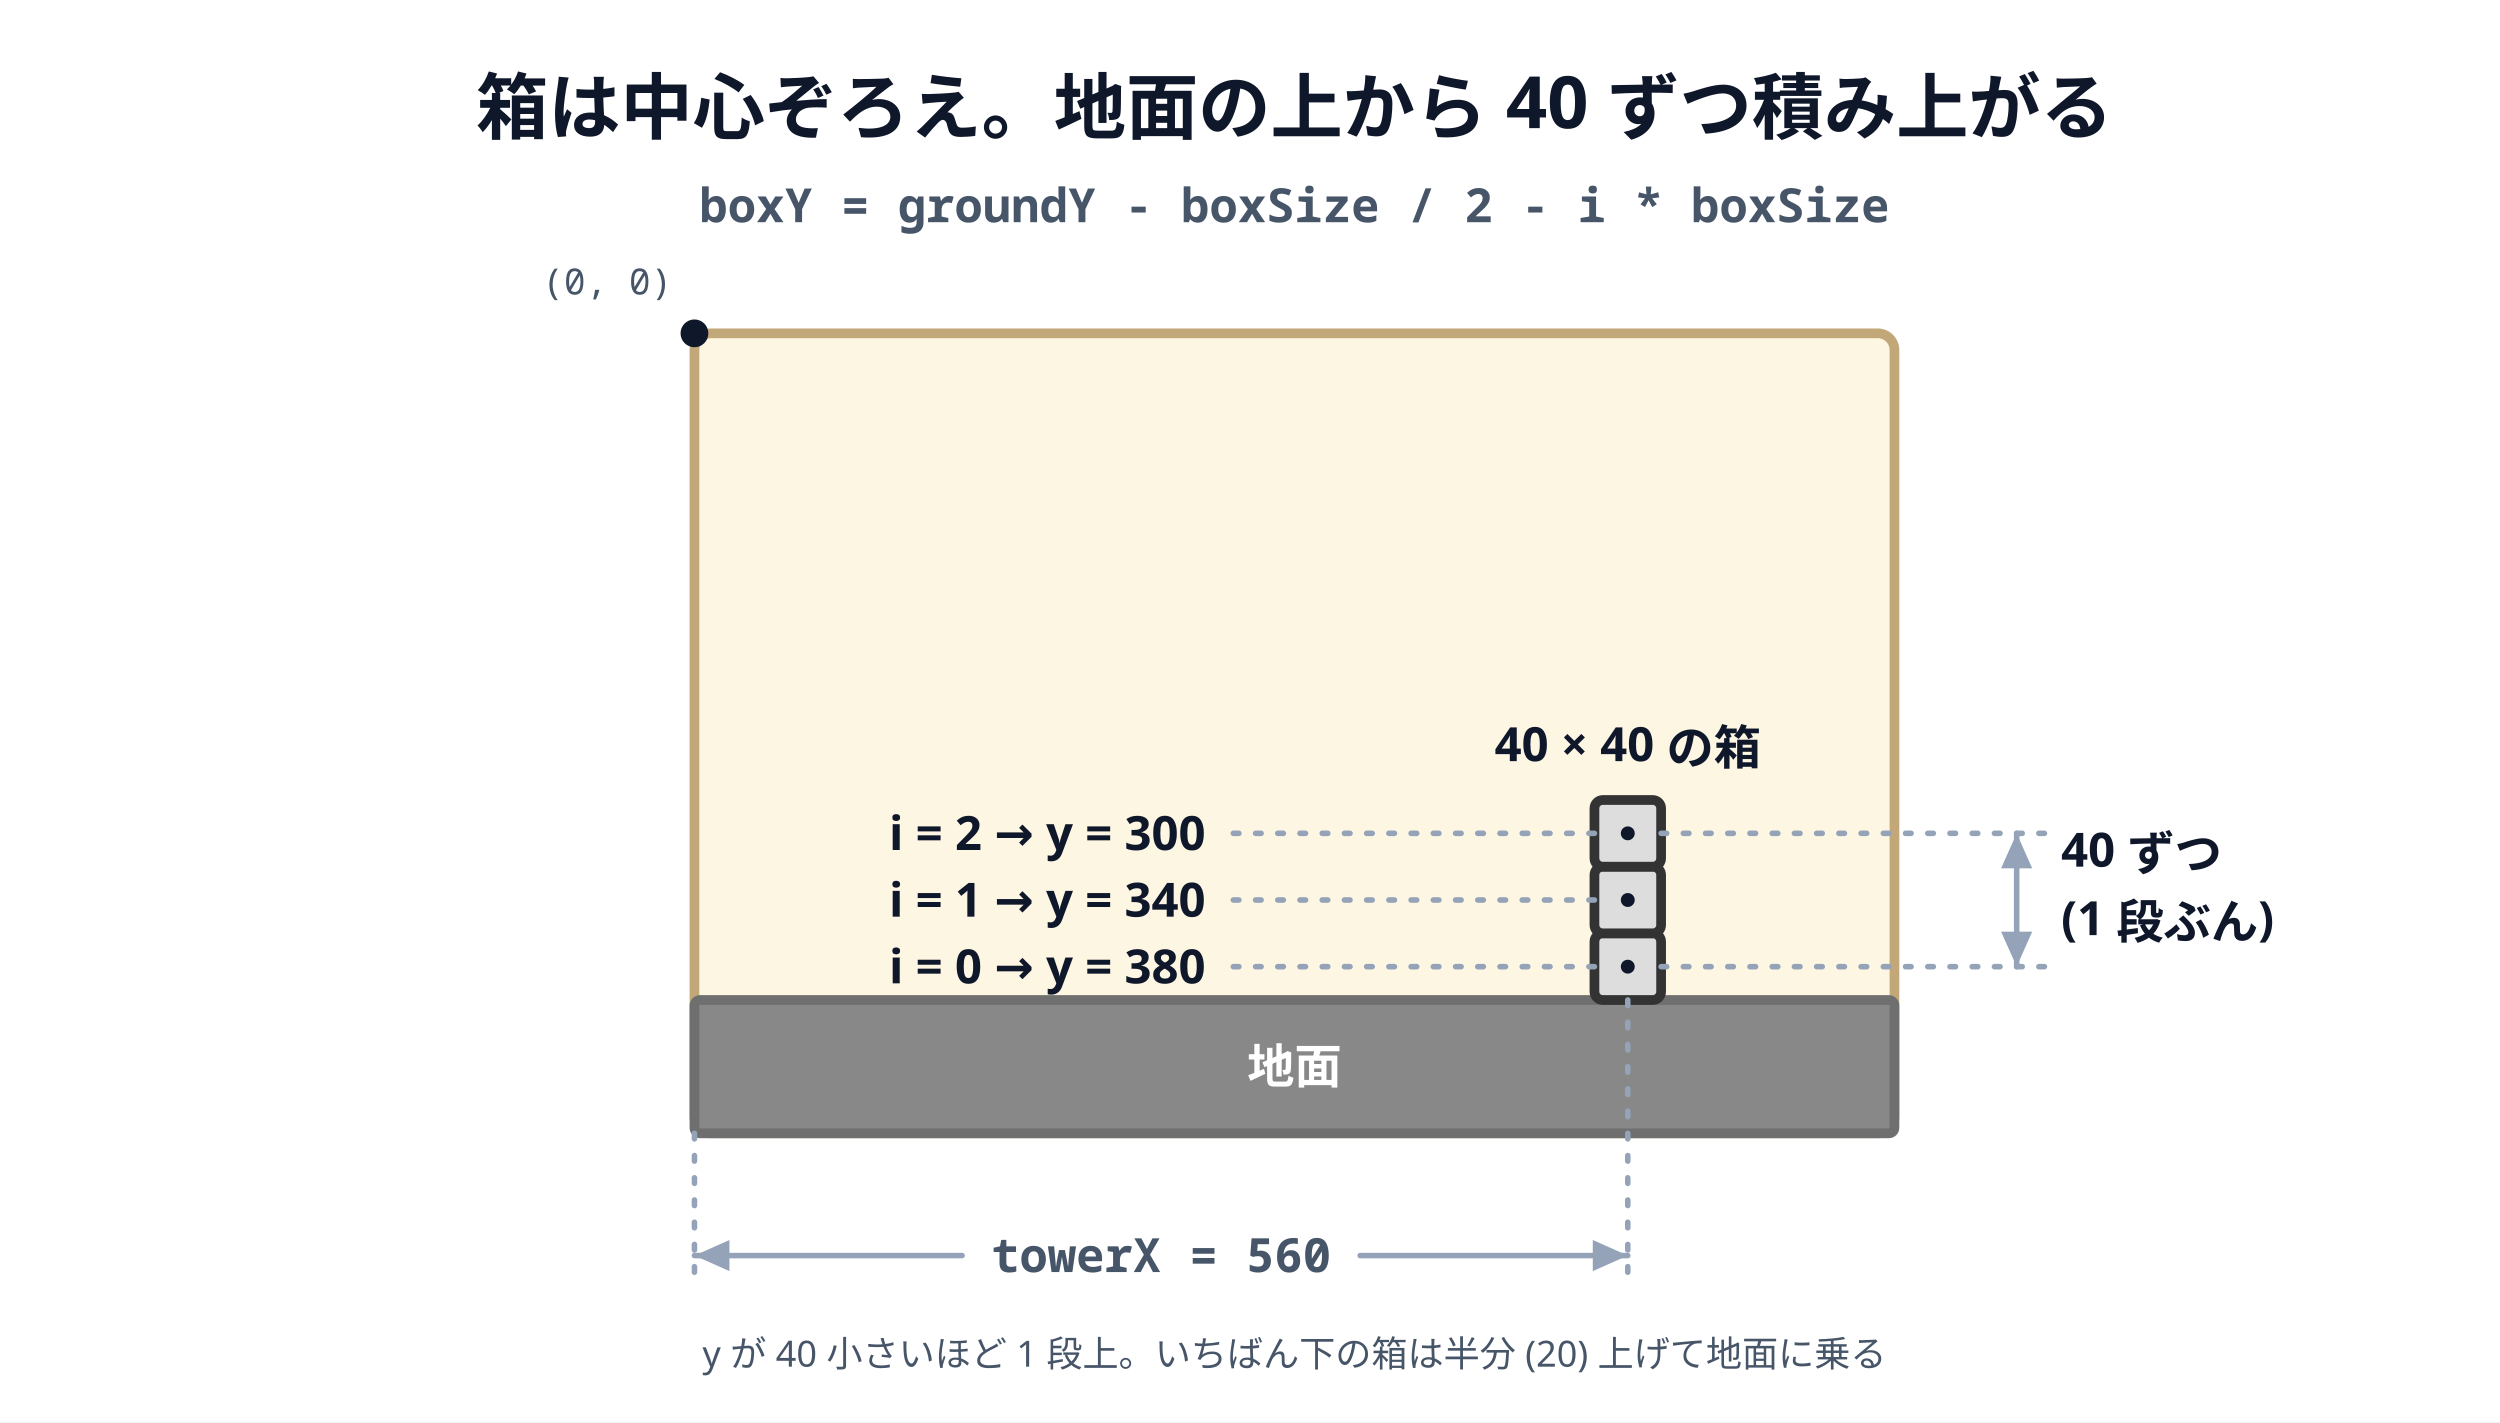
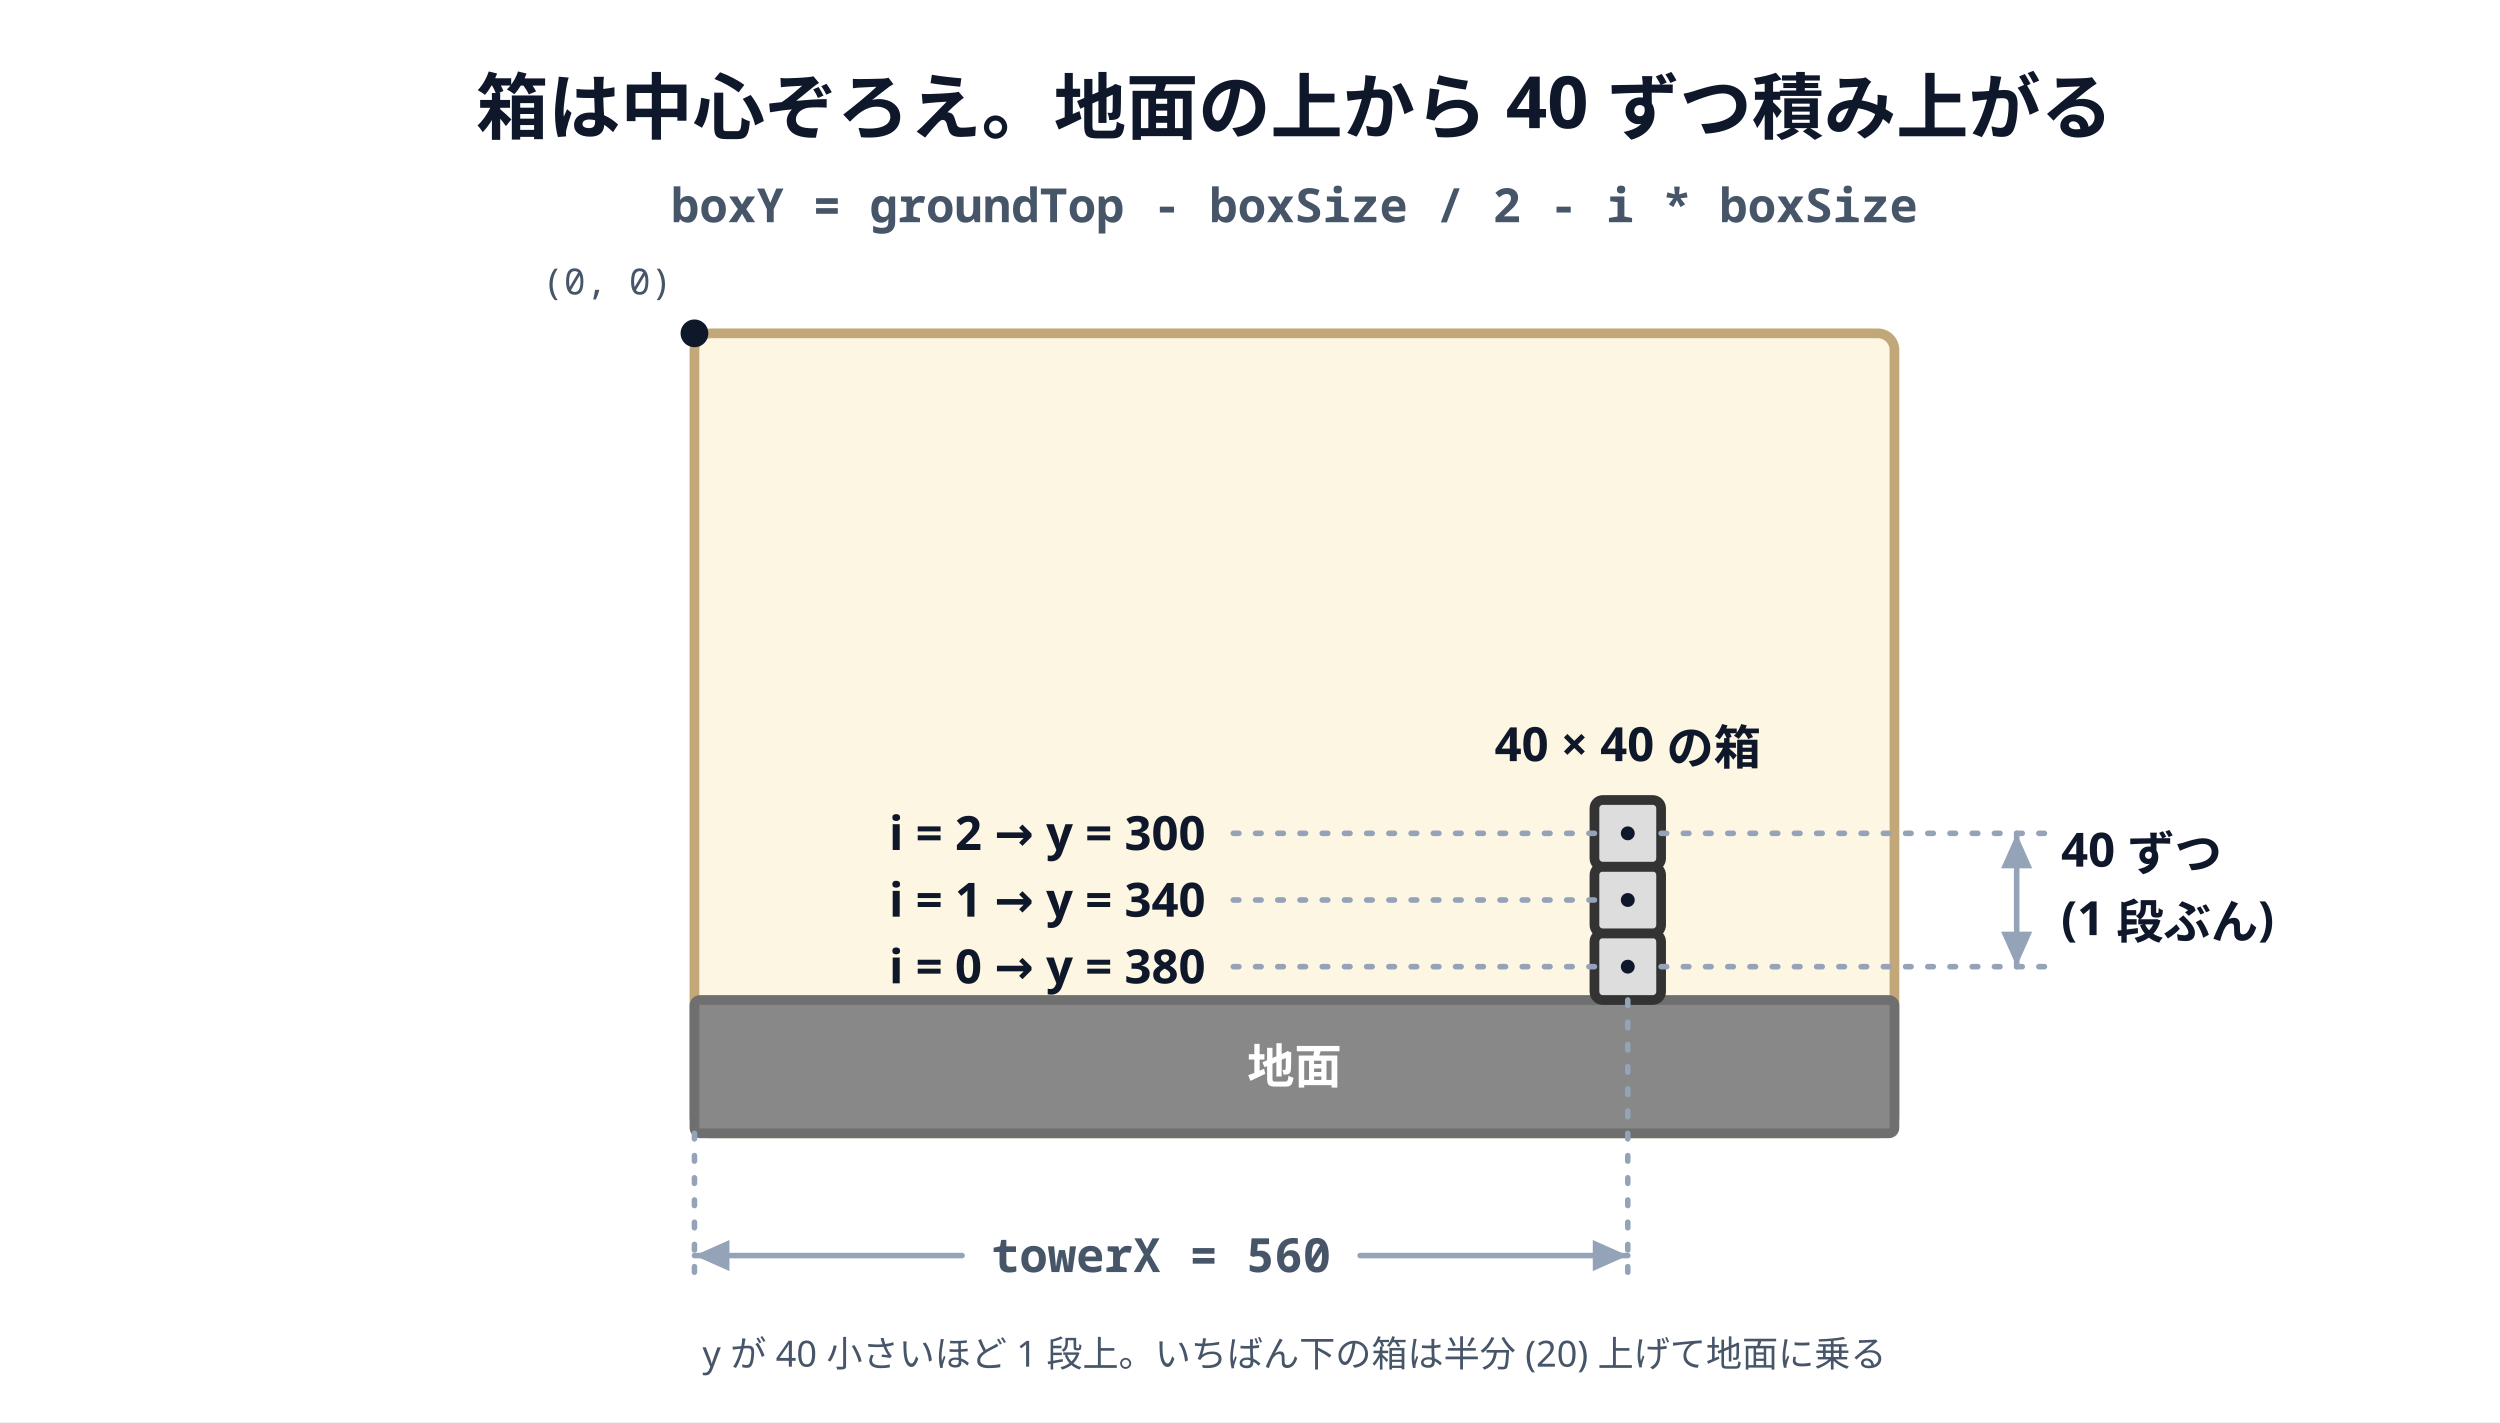
<svg xmlns="http://www.w3.org/2000/svg" width="900" height="512" viewBox="0 0 900 512" font-family="'Hiragino Sans','Noto Sans JP','Yu Gothic','Segoe UI',sans-serif">
  <defs>
    <marker id="aR" viewBox="0 0 10 10" refX="9" refY="5" markerWidth="7" markerHeight="7" orient="auto-start-reverse">
      <path d="M0 1 L9 5 L0 9 z" fill="#475569" />
    </marker>
    <marker id="aRsub" viewBox="0 0 10 10" refX="9" refY="5" markerWidth="7" markerHeight="7" orient="auto-start-reverse">
      <path d="M0 1 L9 5 L0 9 z" fill="#94a3b8" />
    </marker>
  </defs>
  <rect x="0" y="0" width="900" height="512" fill="#ffffff" />
  <text x="466" y="48" text-anchor="middle" font-size="26" fill="#0f172a" font-weight="700">箱は中心ぞろえ。地面の上から 40 ずつ積み上がる</text>
-   <text x="466" y="80" text-anchor="middle" font-size="17" fill="#475569" font-weight="600" font-family="'SFMono-Regular','Consolas','Noto Sans Mono','Courier New',monospace">boxY = groundY - boxSize / 2 - i * boxSize</text>
+   <text x="466" y="80" text-anchor="middle" font-size="17" fill="#475569" font-weight="600" font-family="'SFMono-Regular','Consolas','Noto Sans Mono','Courier New',monospace">boxY = groundTop - boxSize / 2 - i * boxSize</text>
  <rect x="250" y="120" width="432" height="288" rx="6" fill="#fdf6e3" stroke="#c2a878" stroke-width="3.5" />
  <circle cx="250.0" cy="120.0" r="5" fill="#0f172a" />
  <text x="242" y="106" text-anchor="end" font-size="13" fill="#475569" font-weight="400" font-family="'SFMono-Regular','Consolas','Noto Sans Mono','Courier New',monospace">(0, 0)</text>
  <rect x="250" y="360" width="432" height="48" rx="2" fill="#888888" stroke="#6f6f6f" stroke-width="3.5" />
  <text x="466" y="390" text-anchor="middle" font-size="17" fill="#ffffff" font-weight="600">地面</text>
  <rect x="574" y="336" width="24" height="24" rx="3" fill="#dddddd" stroke="#333333" stroke-width="3.5" />
  <circle cx="586.0" cy="348.0" r="2.5" fill="#0f172a" />
  <path d="M574.00 348.00 L444.00 348.00" fill="none" stroke="#94a3b8" stroke-width="2.0" stroke-linecap="round" stroke-linejoin="round" stroke-dasharray="2 6" />
  <text x="434" y="354" text-anchor="end" font-size="17" fill="#0f172a" font-weight="600">i = 0 → y = 380</text>
  <rect x="574" y="312" width="24" height="24" rx="3" fill="#dddddd" stroke="#333333" stroke-width="3.5" />
  <circle cx="586.0" cy="324.0" r="2.5" fill="#0f172a" />
  <path d="M574.00 324.00 L444.00 324.00" fill="none" stroke="#94a3b8" stroke-width="2.0" stroke-linecap="round" stroke-linejoin="round" stroke-dasharray="2 6" />
  <text x="434" y="330" text-anchor="end" font-size="17" fill="#0f172a" font-weight="600">i = 1 → y = 340</text>
  <rect x="574" y="288" width="24" height="24" rx="3" fill="#dddddd" stroke="#333333" stroke-width="3.5" />
  <circle cx="586.0" cy="300.0" r="2.5" fill="#0f172a" />
  <path d="M574.00 300.00 L444.00 300.00" fill="none" stroke="#94a3b8" stroke-width="2.0" stroke-linecap="round" stroke-linejoin="round" stroke-dasharray="2 6" />
  <text x="434" y="306" text-anchor="end" font-size="17" fill="#0f172a" font-weight="600">i = 2 → y = 300</text>
  <text x="586" y="274" text-anchor="middle" font-size="17" fill="#0f172a" font-weight="600">40 × 40 の箱</text>
  <path d="M598.00 348.00 L736.00 348.00" fill="none" stroke="#94a3b8" stroke-width="2.0" stroke-linecap="round" stroke-linejoin="round" stroke-dasharray="2 6" />
  <path d="M598.00 300.00 L736.00 300.00" fill="none" stroke="#94a3b8" stroke-width="2.0" stroke-linecap="round" stroke-linejoin="round" stroke-dasharray="2 6" />
  <path d="M726.00 300.00 L726.00 348.00" fill="none" stroke="#94a3b8" stroke-width="2.0" stroke-linecap="round" stroke-linejoin="round" marker-end="url(#aRsub)" marker-start="url(#aRsub)" />
  <text x="742" y="312" text-anchor="start" font-size="17" fill="#0f172a" font-weight="600">
    <tspan x="742" dy="0">40 ずつ</tspan>
    <tspan x="742" dy="24.65">(1 段ぶん)</tspan>
  </text>
  <path d="M586.00 360.00 L586.00 462.00" fill="none" stroke="#94a3b8" stroke-width="2.0" stroke-linecap="round" stroke-linejoin="round" stroke-dasharray="2 6" />
  <path d="M250.00 408.00 L250.00 462.00" fill="none" stroke="#94a3b8" stroke-width="2.0" stroke-linecap="round" stroke-linejoin="round" stroke-dasharray="2 6" />
  <path d="M250.00 452.00 L346.35 452.00" fill="none" stroke="#94a3b8" stroke-width="2.0" stroke-linecap="round" stroke-linejoin="round" marker-start="url(#aRsub)" />
  <path d="M489.65 452.00 L586.00 452.00" fill="none" stroke="#94a3b8" stroke-width="2.0" stroke-linecap="round" stroke-linejoin="round" marker-end="url(#aRsub)" />
  <text x="418" y="457.95" text-anchor="middle" font-size="17" fill="#475569" font-weight="600" font-family="'SFMono-Regular','Consolas','Noto Sans Mono','Courier New',monospace">towerX = 560</text>
  <text x="466" y="492" text-anchor="middle" font-size="13" fill="#475569" font-weight="400">y が 40 小さいほど 1 段上。いちばん下の箱は半分 (20) 上げて地面に乗る</text>
</svg>
